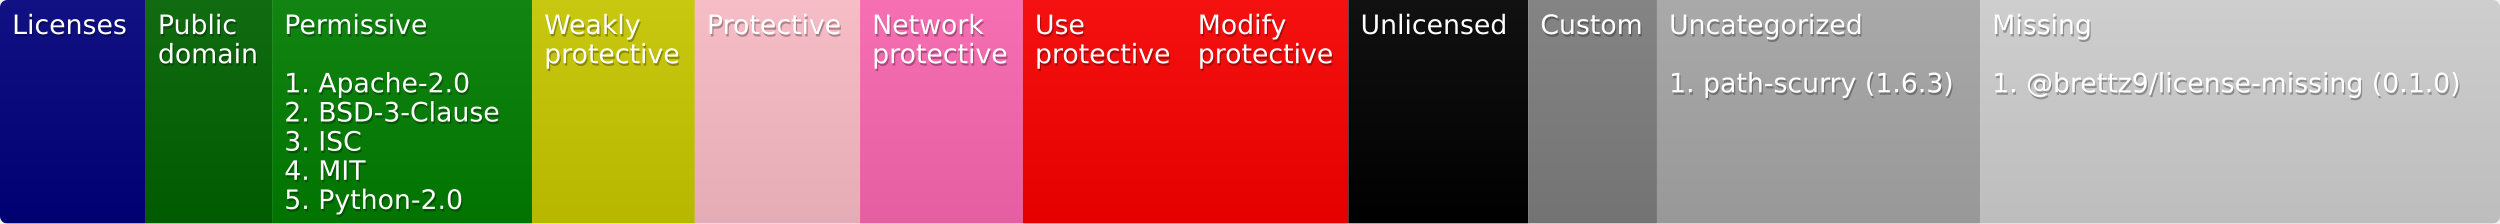
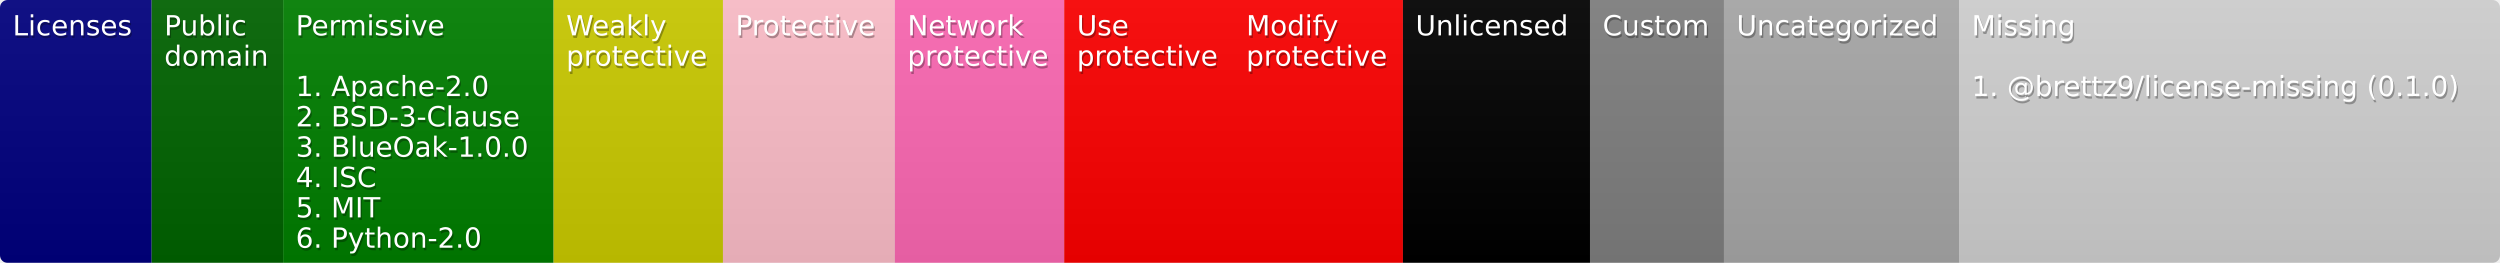
- <svg xmlns="http://www.w3.org/2000/svg" width="1029" height="92">
+ <svg xmlns="http://www.w3.org/2000/svg" width="989" height="104">
  <defs>
    <style>text{font-size:11px;font-family:Verdana,DejaVu Sans,Geneva,sans-serif}text.shadow{fill:#010101;fill-opacity:.3}text.high{fill:#fff}</style>
    <linearGradient id="smooth" x2="0" y2="100%">
      <stop offset="0" stop-color="#aaa" stop-opacity=".1" />
      <stop offset="1" stop-opacity=".1" />
    </linearGradient>
    <mask id="round">
      <rect width="100%" height="100%" rx="3" fill="#fff" />
    </mask>
  </defs>
  <g id="bg" mask="url(#round)">
-     <path fill="navy" d="M0 0h60v92H0z" />
-     <path fill="#006400" d="M60 0h52v92H60z" />
-     <path fill="green" d="M112 0h107v92H112z" />
-     <path fill="#cc0" d="M219 0h67v92h-67z" />
-     <path fill="pink" d="M286 0h68v92h-68z" />
-     <path fill="#ff69b4" d="M354 0h67v92h-67z" />
-     <path fill="red" d="M421 0h67v92h-67zM488 0h67v92h-67z" />
-     <path d="M555 0h74v92h-74z" />
-     <path fill="gray" d="M629 0h53v92h-53z" />
-     <path fill="#a9a9a9" d="M682 0h133v92H682z" />
-     <path fill="#d3d3d3" d="M815 0h214v92H815z" />
-     <path fill="url(#smooth)" d="M0 0h1029v92H0z" />
+     <path fill="navy" d="M0 0h60v104H0z" />
+     <path fill="#006400" d="M60 0h52v104H60z" />
+     <path fill="green" d="M112 0h107v104H112z" />
+     <path fill="#cc0" d="M219 0h67v104h-67z" />
+     <path fill="pink" d="M286 0h68v104h-68z" />
+     <path fill="#ff69b4" d="M354 0h67v104h-67z" />
+     <path fill="red" d="M421 0h67v104h-67zM488 0h67v104h-67z" />
+     <path d="M555 0h74v104h-74z" />
+     <path fill="gray" d="M629 0h53v104h-53z" />
+     <path fill="#a9a9a9" d="M682 0h93v104h-93z" />
+     <path fill="#d3d3d3" d="M775 0h214v104H775z" />
+     <path fill="url(#smooth)" d="M0 0h989v104H0z" />
  </g>
  <g id="fg">
    <text class="shadow" x="5.5" y="15">Licenses</text>
    <text class="high" x="5" y="14">Licenses</text>
    <text class="shadow" x="65.5" y="15">Public</text>
    <text class="high" x="65" y="14">Public</text>
    <text class="shadow" x="65.5" y="27">domain</text>
    <text class="high" x="65" y="26">domain</text>
    <text class="shadow" x="117.5" y="15">Permissive</text>
    <text class="high" x="117" y="14">Permissive</text>
    <text class="shadow" x="117.5" y="39">1. Apache-2.0</text>
    <text class="high" x="117" y="38">1. Apache-2.0</text>
    <text class="shadow" x="117.5" y="51">2. BSD-3-Clause</text>
    <text class="high" x="117" y="50">2. BSD-3-Clause</text>
-     <text class="shadow" x="117.5" y="63">3. ISC</text>
-     <text class="high" x="117" y="62">3. ISC</text>
-     <text class="shadow" x="117.5" y="75">4. MIT</text>
-     <text class="high" x="117" y="74">4. MIT</text>
-     <text class="shadow" x="117.5" y="87">5. Python-2.0</text>
-     <text class="high" x="117" y="86">5. Python-2.0</text>
+     <text class="shadow" x="117.5" y="63">3. BlueOak-1.0.0</text>
+     <text class="high" x="117" y="62">3. BlueOak-1.0.0</text>
+     <text class="shadow" x="117.5" y="75">4. ISC</text>
+     <text class="high" x="117" y="74">4. ISC</text>
+     <text class="shadow" x="117.5" y="87">5. MIT</text>
+     <text class="high" x="117" y="86">5. MIT</text>
+     <text class="shadow" x="117.5" y="99">6. Python-2.0</text>
+     <text class="high" x="117" y="98">6. Python-2.0</text>
    <text class="shadow" x="224.5" y="15">Weakly</text>
    <text class="high" x="224" y="14">Weakly</text>
    <text class="shadow" x="224.5" y="27">protective</text>
    <text class="high" x="224" y="26">protective</text>
    <text class="shadow" x="291.5" y="15">Protective</text>
    <text class="high" x="291" y="14">Protective</text>
    <text class="shadow" x="359.5" y="15">Network</text>
    <text class="high" x="359" y="14">Network</text>
    <text class="shadow" x="359.5" y="27">protective</text>
    <text class="high" x="359" y="26">protective</text>
    <text class="shadow" x="426.5" y="15">Use</text>
    <text class="high" x="426" y="14">Use</text>
    <text class="shadow" x="426.5" y="27">protective</text>
    <text class="high" x="426" y="26">protective</text>
    <text class="shadow" x="493.5" y="15">Modify</text>
    <text class="high" x="493" y="14">Modify</text>
    <text class="shadow" x="493.5" y="27">protective</text>
    <text class="high" x="493" y="26">protective</text>
    <text class="shadow" x="560.5" y="15">Unlicensed</text>
    <text class="high" x="560" y="14">Unlicensed</text>
    <text class="shadow" x="634.5" y="15">Custom</text>
    <text class="high" x="634" y="14">Custom</text>
    <text class="shadow" x="687.5" y="15">Uncategorized</text>
    <text class="high" x="687" y="14">Uncategorized</text>
-     <text class="shadow" x="687.5" y="39">1. path-scurry (1.6.3)</text>
-     <text class="high" x="687" y="38">1. path-scurry (1.6.3)</text>
-     <text class="shadow" x="820.5" y="15">Missing</text>
-     <text class="high" x="820" y="14">Missing</text>
-     <text class="shadow" x="820.5" y="39">1. @brettz9/license-missing (0.1.0)</text>
-     <text class="high" x="820" y="38">1. @brettz9/license-missing (0.1.0)</text>
+     <text class="shadow" x="780.5" y="15">Missing</text>
+     <text class="high" x="780" y="14">Missing</text>
+     <text class="shadow" x="780.5" y="39">1. @brettz9/license-missing (0.1.0)</text>
+     <text class="high" x="780" y="38">1. @brettz9/license-missing (0.1.0)</text>
  </g>
</svg>
